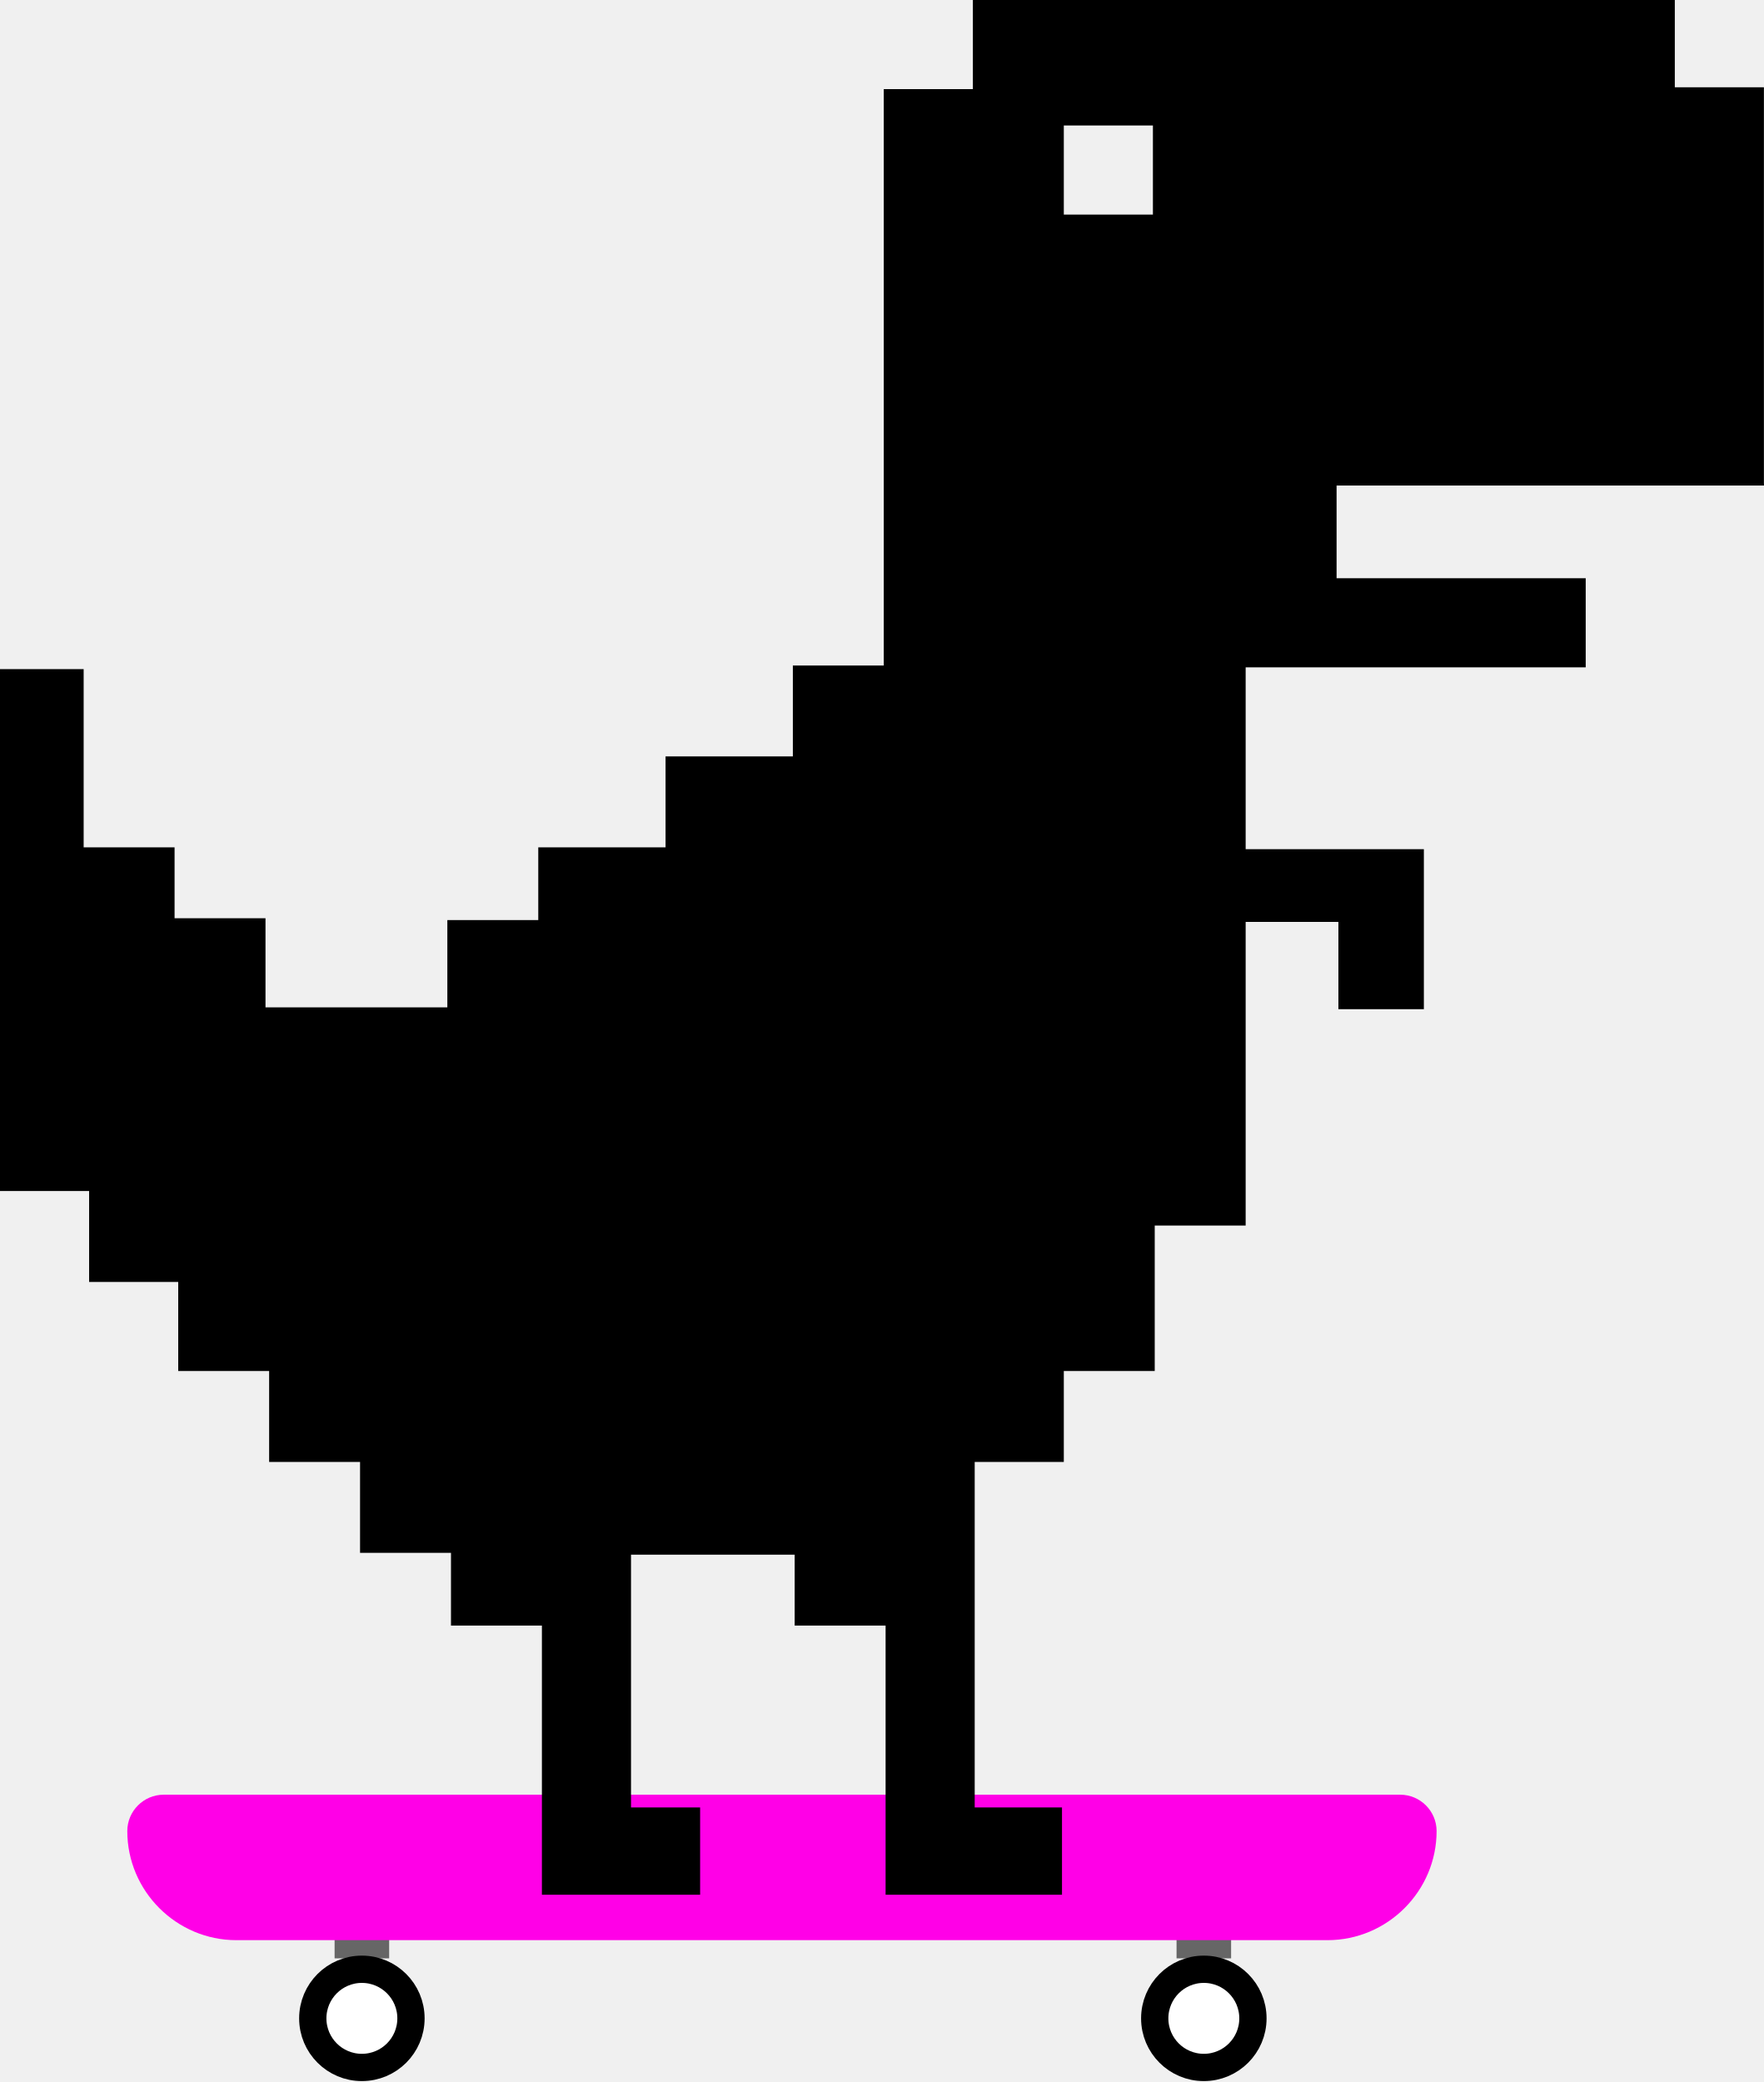
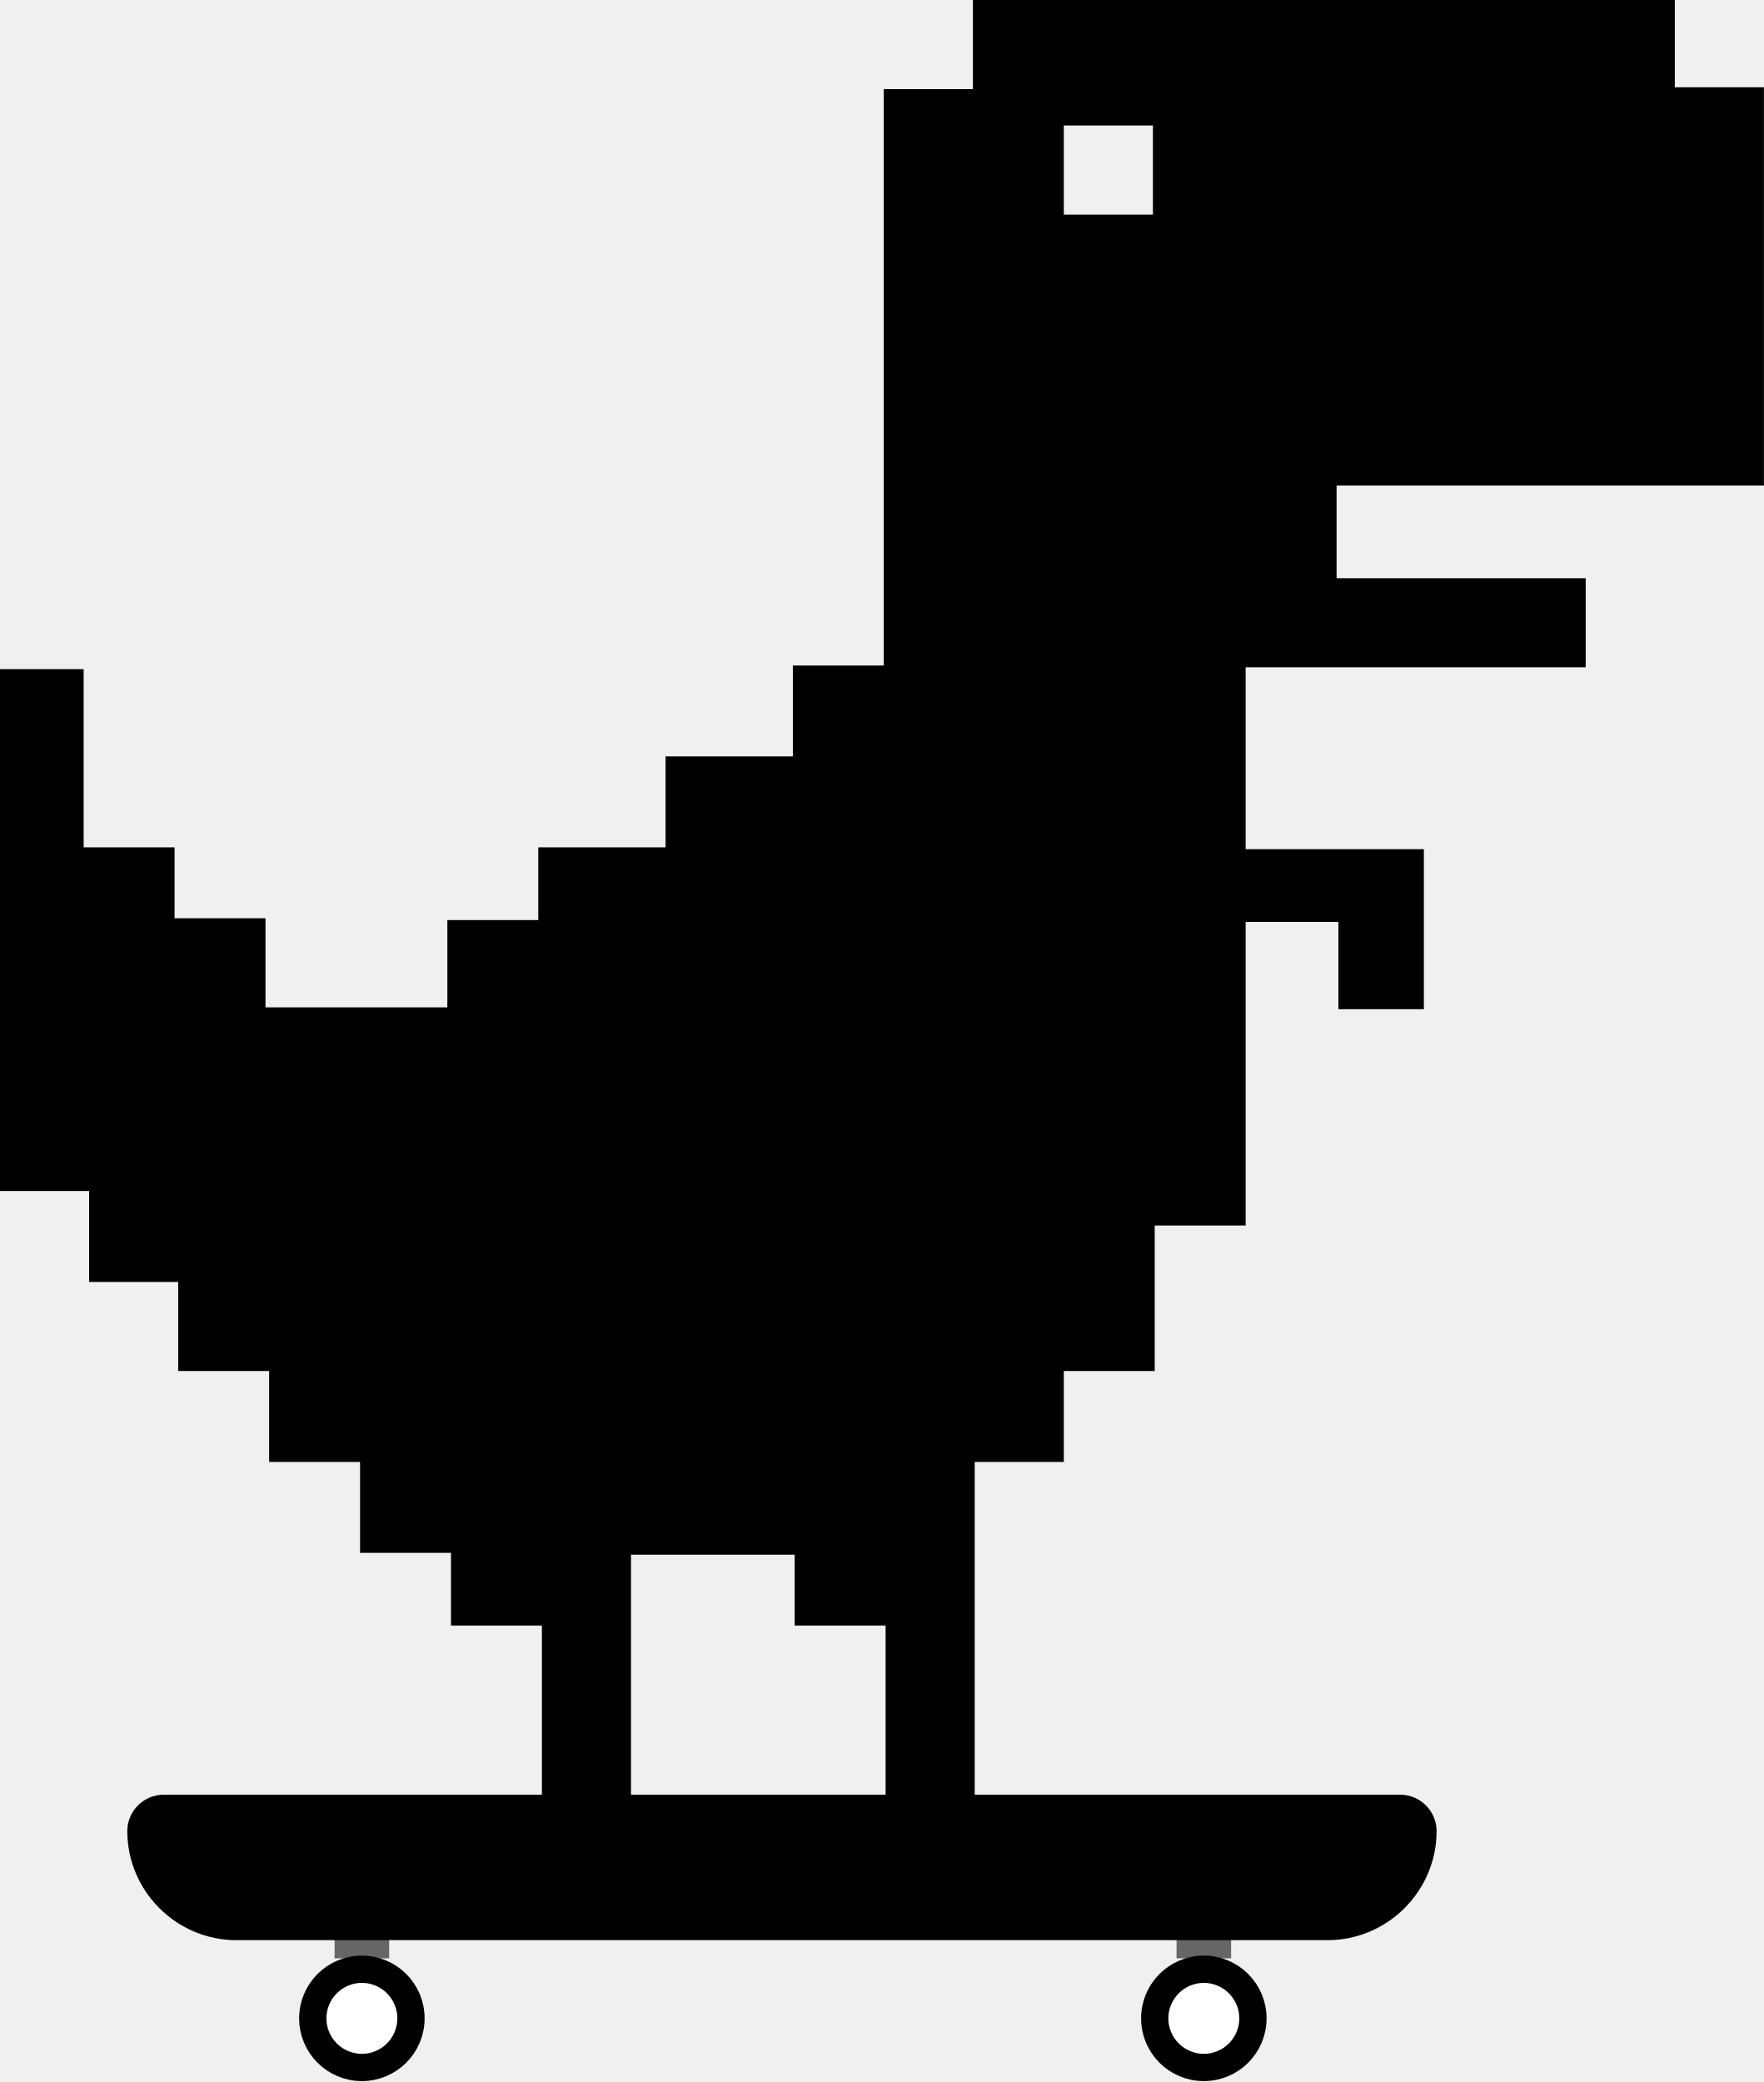
<svg xmlns="http://www.w3.org/2000/svg" id="Layer_2" version="1.1" viewBox="0 0 97 114.5">
  <defs>
    <style>
      #stan {
-         fill: light-dark(black, white);
+         fill: CanvasText;
      }
      .st0 {
        fill: none;
        stroke: #666;
        stroke-width: 3px;
      }

      .st0, .st1 {
        stroke-miterlimit: 10;
      }

      .st2 {
-         fill: #ff00e7;
+         fill: VisitedText;
      }

      .st1 {
        fill: #fff;
        stroke: #000;
        stroke-width: 1.5px;
      }
    </style>
  </defs>
  <line class="st0" x1="66.2" y1="106.2" x2="66.2" y2="107.7" />
  <line class="st0" x1="19.9" y1="106.2" x2="19.9" y2="107.7" />
  <circle class="st1" cx="19.9" cy="111" r="2.7" />
  <circle class="st1" cx="66.2" cy="111" r="2.7" />
  <path class="st2" d="M9,98.7h68c1.1,0,2,.9,2,2h0c0,3.3-2.7,6-6,6H13c-3.3,0-6-2.7-6-6h0c0-1.1.9-2,2-2Z" />
  <g id="stan">
    <path d="M97,26.6V4.8h-4.9V0h-38.6v4.9h-4.9v31.7h-5v5h-7v5h-7v4h-5v4.8h-10v-4.9h-5v-3.9h-5v-9.8H0v28.7h4.9v5h4.9v4.9h5v5h5v5h5v4h5v14.8h8.7v-4.8h-3.8v-13.9h9v3.9h5v14.8h9.7v-4.8h-4.8v-19h4.9v-5h5v-8h5v-16.7h5.1v4.8h4.7v-8.8h-9.8v-10h18.7v-4.9h-13.7v-5.1h23.6,0ZM63.4,11.8h-4.9v-4.9h4.9v4.9Z" />
  </g>
</svg>
